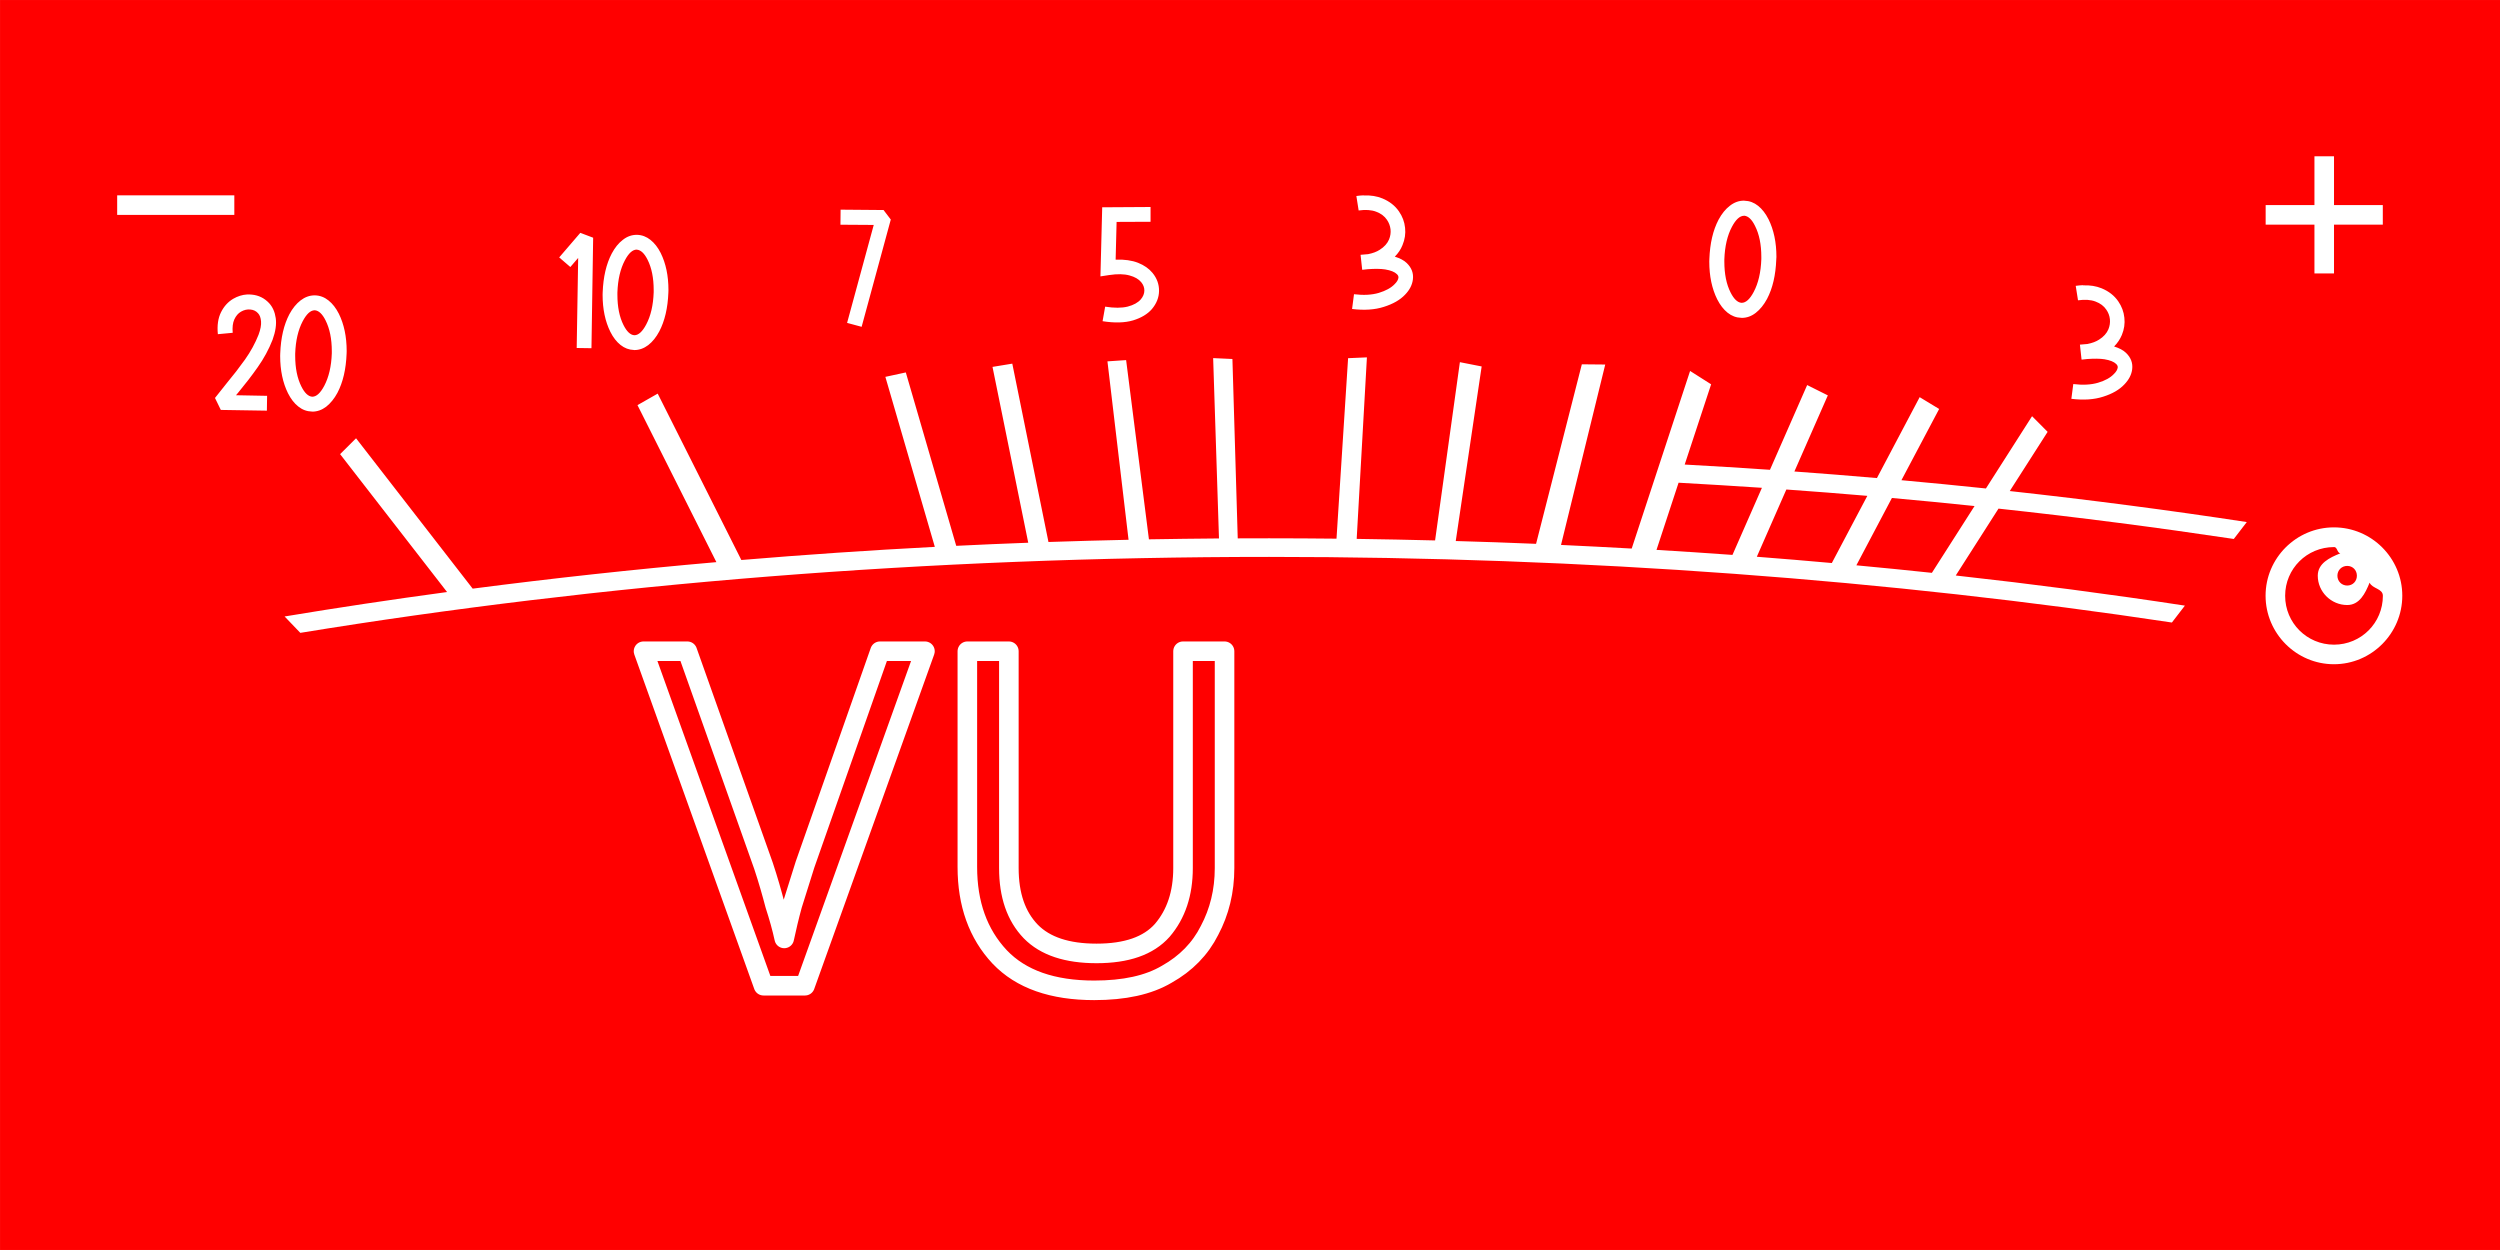
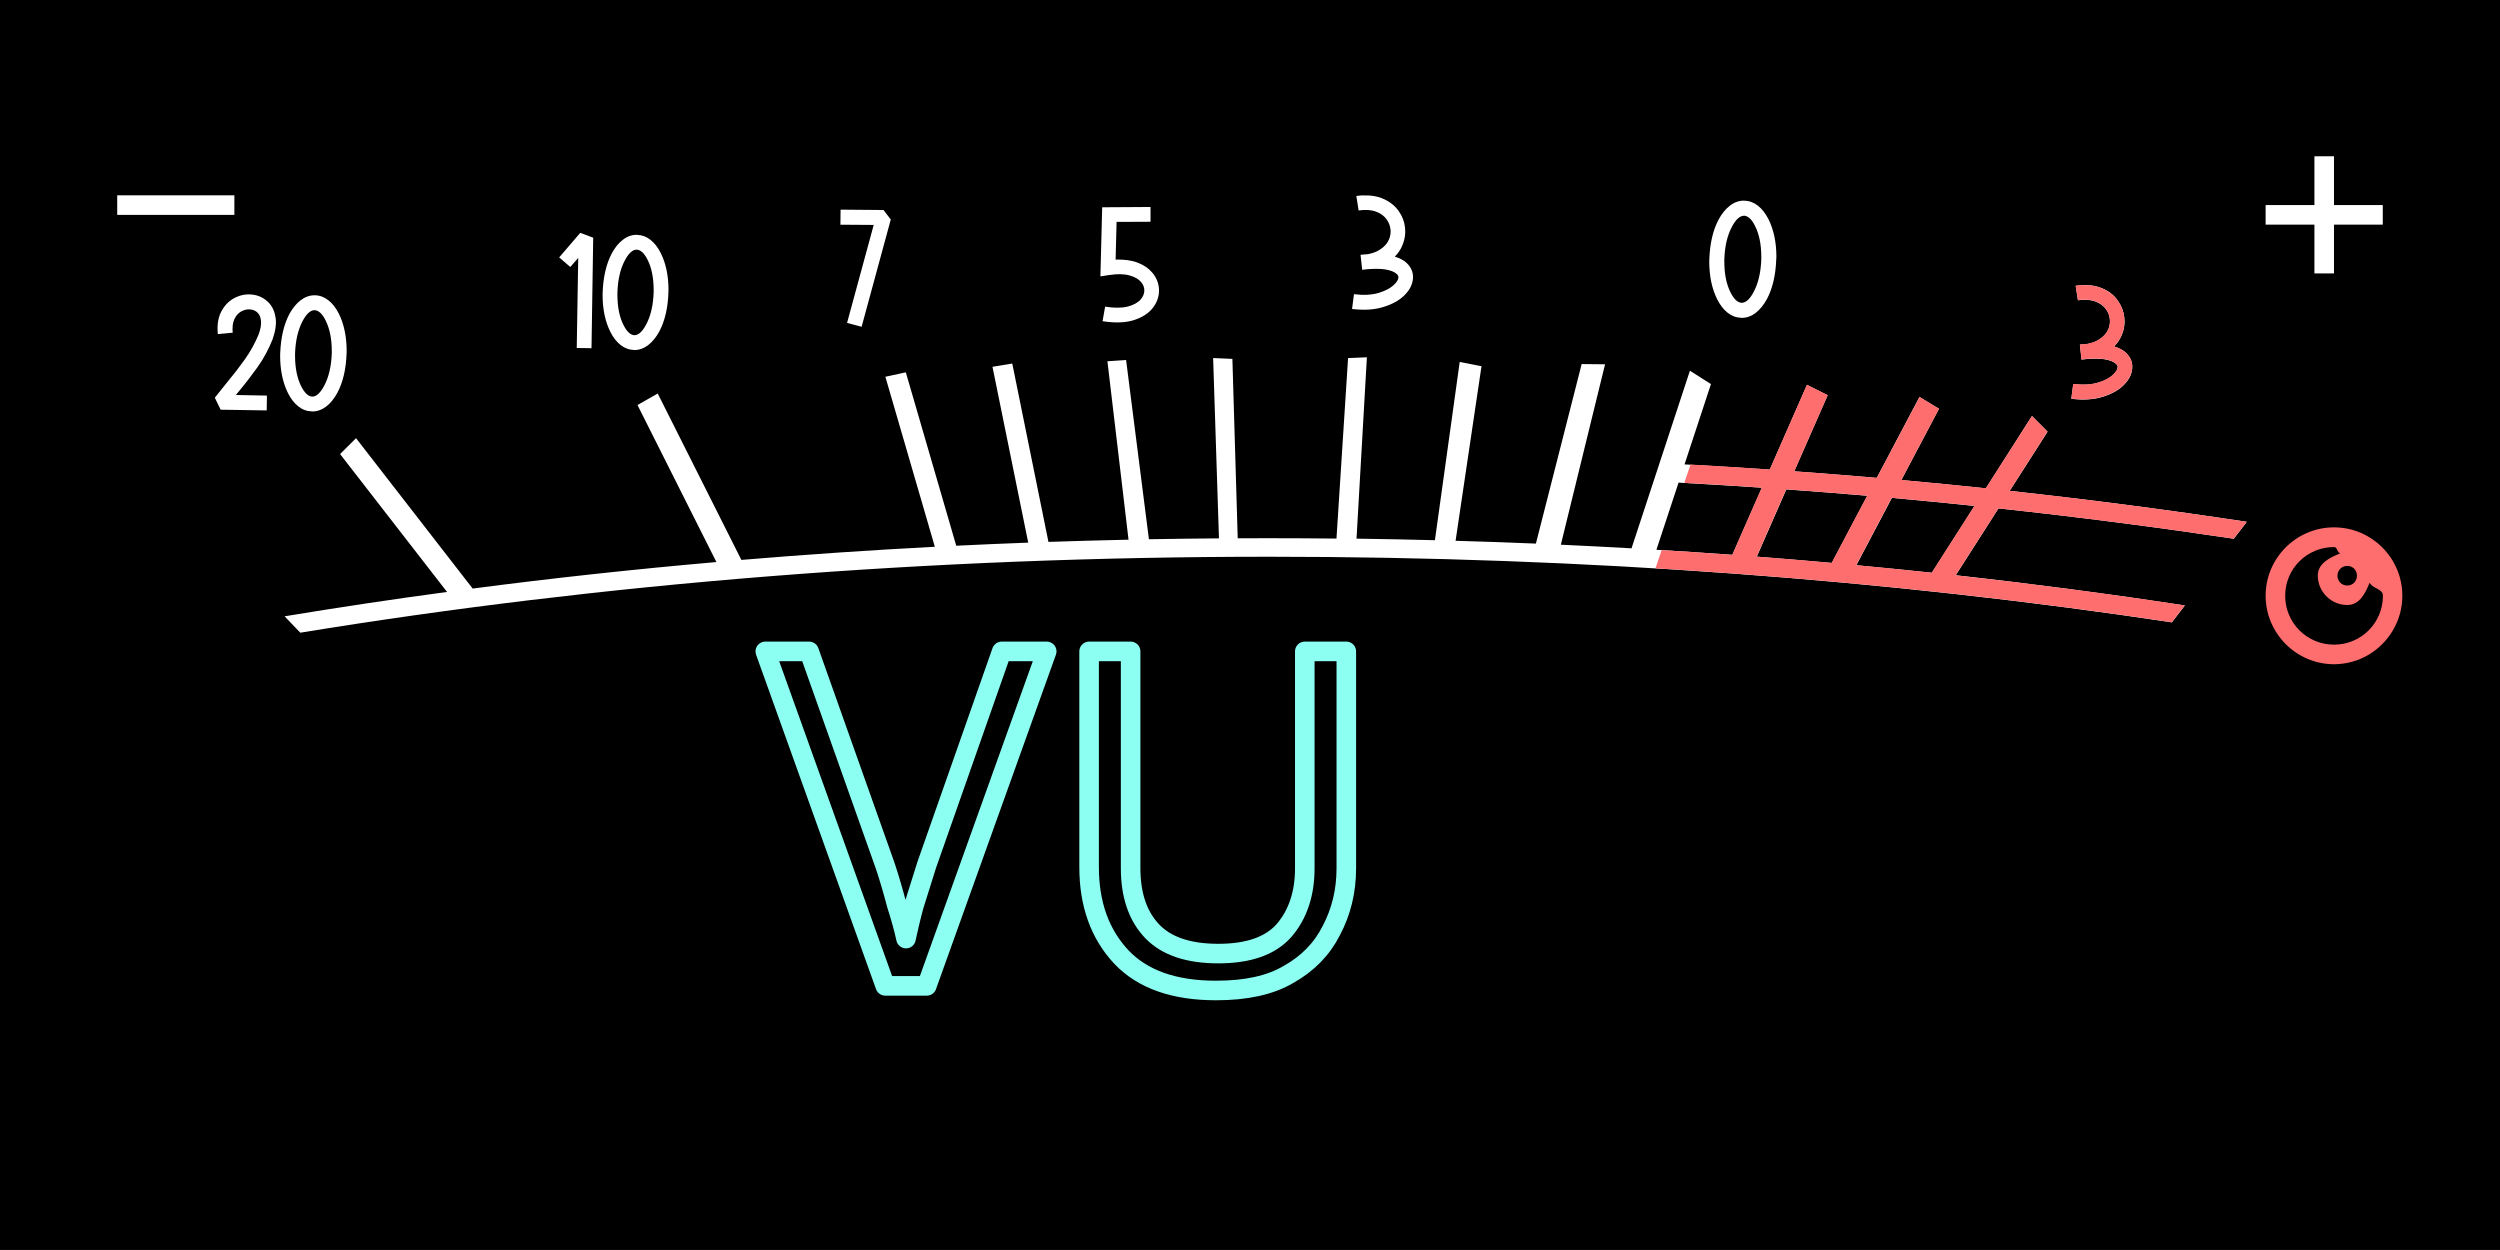
<svg xmlns="http://www.w3.org/2000/svg" width="33.867mm" height="16.933mm" viewBox="0 0 33.867 16.933" version="1.1" id="svg1" xml:space="preserve">
  <defs id="defs1" />
-   <g id="layer1" transform="translate(99.19033,176.5252)">
-     <rect style="fill:#ff0000;fill-opacity:1;stroke:none;stroke-width:0.529;stroke-linejoin:round;stroke-miterlimit:0;stroke-opacity:0.635" id="rect2" width="33.867" height="16.933" x="-99.19" y="-176.525" />
-     <rect style="fill:#ffffff;fill-opacity:1;stroke:none;stroke-width:0.529;stroke-linejoin:round;stroke-miterlimit:0;stroke-opacity:0.635" id="rect1" width="1.587" height="0.265" x="-97.603" y="-173.879" />
-     <path id="rect3" style="fill:#ffffff;fill-opacity:1;stroke:none;stroke-width:0.529;stroke-linejoin:round;stroke-miterlimit:0;stroke-opacity:0.635" d="m -67.837,-174.408 v 0.661 h -0.661 v 0.265 h 0.661 v 0.661 h 0.265 v -0.661 h 0.661 v -0.265 h -0.661 v -0.661 z" />
-     <path id="text4" style="font-size:70.556px;line-height:1.1;font-family:Moomycraft;-inkscape-font-specification:'Moomycraft, Normal';text-align:center;letter-spacing:0px;text-anchor:middle;fill:#ffffff;stroke-width:0.016;stroke-linejoin:round;stroke-miterlimit:0;stroke-opacity:0.635" d="m -80.717,-173.879 c -0.032,0.001 -0.065,0.004 -0.099,0.009 l 0.031,0.196 c 0.094,-0.013 0.173,-0.008 0.238,0.017 0.064,0.024 0.113,0.061 0.145,0.109 0.027,0.039 0.043,0.082 0.049,0.129 0.005,0.047 -0.002,0.093 -0.02,0.137 -0.023,0.055 -0.065,0.102 -0.127,0.141 -0.042,0.027 -0.093,0.046 -0.153,0.058 v 5.2e-4 c -0.034,0.002 -0.069,0.005 -0.106,0.009 l 0.022,0.202 h 0.003 v 0.001 c 0.025,-0.002 0.05,-0.005 0.074,-0.008 0.095,-0.007 0.173,-0.006 0.234,0.003 0.076,0.013 0.129,0.034 0.159,0.064 0.016,0.015 0.023,0.031 0.021,0.049 -0.004,0.027 -0.02,0.056 -0.051,0.086 -0.048,0.051 -0.12,0.09 -0.215,0.119 -0.095,0.028 -0.207,0.034 -0.336,0.018 l -0.026,0.2 c 0.164,0.02 0.308,0.011 0.431,-0.029 0.124,-0.039 0.22,-0.094 0.287,-0.165 0.062,-0.064 0.097,-0.133 0.106,-0.207 0.01,-0.083 -0.017,-0.157 -0.083,-0.221 -0.038,-0.037 -0.092,-0.065 -0.162,-0.087 0.046,-0.046 0.081,-0.098 0.104,-0.156 0.032,-0.077 0.044,-0.155 0.035,-0.235 -0.008,-0.08 -0.036,-0.154 -0.083,-0.222 -0.053,-0.077 -0.128,-0.136 -0.225,-0.176 -0.073,-0.03 -0.157,-0.044 -0.252,-0.04 z m 5.152,0.072 c -0.069,0 -0.132,0.023 -0.191,0.069 -0.059,0.045 -0.11,0.108 -0.153,0.188 -0.076,0.144 -0.117,0.322 -0.125,0.535 l -0.001,0.034 c 0,0.197 0.036,0.367 0.107,0.51 0.039,0.077 0.086,0.138 0.141,0.182 0.055,0.044 0.116,0.067 0.183,0.069 h 0.004 10e-4 0.001 v 5.1e-4 h -5.17e-4 v 5.2e-4 h 0.002 c 0.069,0 0.132,-0.022 0.191,-0.068 0.059,-0.046 0.11,-0.109 0.153,-0.189 0.076,-0.144 0.117,-0.322 0.125,-0.535 l 0.002,-0.034 c 0,-0.197 -0.036,-0.367 -0.107,-0.51 -0.039,-0.077 -0.086,-0.138 -0.141,-0.182 -0.055,-0.044 -0.116,-0.067 -0.183,-0.069 h -0.003 -0.002 v -0.001 z m -8.039,0.086 -0.655,0.004 -0.024,0.936 0.118,-0.018 c 0.111,-0.017 0.203,-0.015 0.275,0.005 0.072,0.019 0.125,0.05 0.159,0.091 0.029,0.035 0.044,0.074 0.043,0.115 -6.93e-4,0.042 -0.017,0.081 -0.048,0.118 -0.038,0.044 -0.097,0.077 -0.177,0.098 -0.08,0.02 -0.182,0.021 -0.306,0.001 l -0.035,0.197 c 0.164,0.026 0.302,0.022 0.413,-0.011 0.111,-0.034 0.196,-0.085 0.255,-0.153 0.063,-0.075 0.096,-0.157 0.097,-0.246 0.001,-0.089 -0.028,-0.171 -0.089,-0.245 -0.047,-0.057 -0.112,-0.103 -0.195,-0.136 -0.084,-0.033 -0.185,-0.047 -0.304,-0.043 l 0.013,-0.511 0.46,-0.002 z m -4.199,0.036 -0.002,0.204 0.451,0.003 -0.361,1.327 0.197,0.053 0.395,-1.453 -0.098,-0.129 z m 12.237,0.082 h 10e-4 0.003 0.001 c 0.054,0.005 0.103,0.051 0.146,0.139 0.057,0.112 0.085,0.252 0.085,0.419 v 0.025 0.005 c -0.006,0.179 -0.041,0.327 -0.103,0.444 -0.052,0.099 -0.107,0.148 -0.163,0.148 h -0.002 c -3.33e-4,-3e-5 -7.01e-4,3e-5 -0.001,0 h -0.001 c -0.053,-0.005 -0.102,-0.052 -0.146,-0.139 -0.057,-0.112 -0.085,-0.252 -0.085,-0.419 v -0.024 -0.005 c 0.006,-0.179 0.041,-0.327 0.103,-0.443 0.052,-0.098 0.106,-0.148 0.162,-0.149 z m -15.763,0.232 -0.286,0.333 0.151,0.13 0.106,-0.123 -0.02,1.22 0.2,0.003 0.023,-1.497 z m 0.764,0.027 c -0.067,0 -0.13,0.022 -0.188,0.068 -0.058,0.044 -0.108,0.106 -0.15,0.185 -0.074,0.141 -0.115,0.316 -0.123,0.526 l -10e-4,0.033 c 0,0.194 0.035,0.361 0.105,0.502 0.038,0.076 0.084,0.135 0.138,0.178 0.054,0.043 0.115,0.066 0.181,0.068 h 0.003 10e-4 5.17e-4 v 5.2e-4 h -5.17e-4 v 5.2e-4 h 0.002 c 0.067,0 0.13,-0.023 0.188,-0.067 0.058,-0.045 0.108,-0.107 0.15,-0.186 0.074,-0.141 0.115,-0.316 0.123,-0.526 l 10e-4,-0.034 c 0,-0.194 -0.035,-0.361 -0.105,-0.502 -0.038,-0.076 -0.085,-0.135 -0.139,-0.178 -0.054,-0.043 -0.114,-0.066 -0.18,-0.068 h -0.003 -0.002 v -0.001 z m -10e-4,0.201 h 10e-4 0.003 c 0.053,0.005 0.101,0.05 0.144,0.136 0.056,0.111 0.083,0.248 0.083,0.412 v 0.024 0.005 c -0.006,0.176 -0.04,0.321 -0.101,0.436 -0.051,0.097 -0.105,0.146 -0.16,0.146 h -5.17e-4 -0.002 c -0.053,-0.004 -0.101,-0.05 -0.145,-0.137 -0.056,-0.111 -0.083,-0.248 -0.083,-0.412 v -0.024 -0.005 c 0.006,-0.176 0.04,-0.321 0.101,-0.436 0.051,-0.097 0.104,-0.145 0.16,-0.146 z m 19.595,0.481 c -0.032,0.001 -0.065,0.004 -0.1,0.009 l 0.031,0.196 c 0.094,-0.013 0.173,-0.008 0.238,0.017 0.064,0.024 0.113,0.061 0.145,0.109 0.027,0.039 0.044,0.082 0.049,0.129 0.005,0.047 -0.002,0.093 -0.02,0.137 -0.023,0.055 -0.065,0.102 -0.127,0.141 -0.042,0.027 -0.093,0.046 -0.154,0.058 v 5.2e-4 c -0.034,0.002 -0.069,0.005 -0.105,0.009 l 0.022,0.202 h 0.003 v 10e-4 c 0.025,-0.002 0.049,-0.005 0.073,-0.008 0.095,-0.007 0.173,-0.006 0.234,0.003 0.076,0.013 0.129,0.034 0.159,0.064 0.016,0.015 0.023,0.031 0.021,0.049 -0.004,0.027 -0.02,0.056 -0.051,0.086 -0.048,0.051 -0.12,0.091 -0.215,0.119 -0.095,0.028 -0.207,0.034 -0.336,0.018 l -0.026,0.2 c 0.164,0.02 0.308,0.011 0.431,-0.029 0.124,-0.039 0.219,-0.094 0.286,-0.165 0.062,-0.064 0.098,-0.133 0.107,-0.207 0.01,-0.083 -0.017,-0.157 -0.083,-0.221 -0.038,-0.037 -0.092,-0.065 -0.162,-0.087 0.046,-0.046 0.081,-0.099 0.105,-0.156 0.032,-0.077 0.043,-0.155 0.034,-0.234 -0.008,-0.08 -0.036,-0.154 -0.083,-0.222 -0.053,-0.077 -0.128,-0.136 -0.225,-0.176 -0.073,-0.03 -0.157,-0.044 -0.252,-0.04 z m -24.873,0.126 c -0.065,0.004 -0.128,0.024 -0.188,0.059 -0.069,0.041 -0.124,0.101 -0.164,0.181 -0.04,0.08 -0.055,0.18 -0.043,0.298 l 0.201,-0.019 c -0.006,-0.074 6.45e-4,-0.134 0.022,-0.181 0.022,-0.048 0.052,-0.083 0.09,-0.105 0.042,-0.024 0.085,-0.034 0.129,-0.029 0.041,0.004 0.075,0.02 0.102,0.05 0.024,0.025 0.037,0.062 0.041,0.111 0.004,0.048 -0.007,0.109 -0.034,0.181 -0.045,0.114 -0.106,0.226 -0.183,0.335 -0.077,0.108 -0.159,0.214 -0.245,0.317 -0.058,0.072 -0.112,0.14 -0.162,0.204 l 0.079,0.162 0.624,0.01 0.003,-0.201 -0.421,-0.008 c 0.011,-0.014 0.022,-0.028 0.034,-0.041 0.091,-0.11 0.178,-0.222 0.26,-0.339 0.083,-0.117 0.15,-0.241 0.201,-0.371 0.041,-0.113 0.055,-0.211 0.043,-0.294 -0.012,-0.084 -0.042,-0.151 -0.09,-0.203 -0.064,-0.068 -0.141,-0.106 -0.233,-0.115 -0.022,-0.002 -0.044,-0.003 -0.066,-0.002 z m 0.916,0.012 c -0.068,0 -0.131,0.023 -0.19,0.068 -0.058,0.045 -0.109,0.107 -0.152,0.187 -0.075,0.143 -0.116,0.319 -0.124,0.531 l -0.001,0.034 c 0,0.196 0.036,0.365 0.106,0.506 0.039,0.077 0.085,0.137 0.14,0.18 0.055,0.044 0.115,0.066 0.182,0.068 h 0.003 10e-4 0.001 v 5.2e-4 5.2e-4 h 0.001 c 0.068,0 0.131,-0.022 0.19,-0.067 0.058,-0.046 0.109,-0.108 0.152,-0.188 0.075,-0.143 0.116,-0.319 0.124,-0.531 l 0.001,-0.034 c 0,-0.196 -0.036,-0.365 -0.106,-0.506 -0.039,-0.077 -0.085,-0.136 -0.14,-0.18 -0.055,-0.044 -0.115,-0.067 -0.182,-0.069 h -0.003 -0.003 v -5.2e-4 z m -10e-4,0.202 h 5.17e-4 5.17e-4 0.002 0.001 5.17e-4 c 0.053,0.005 0.102,0.051 0.145,0.138 0.056,0.112 0.084,0.25 0.084,0.416 v 0.024 0.005 c -0.006,0.178 -0.041,0.324 -0.102,0.44 -0.052,0.098 -0.106,0.148 -0.162,0.148 h -0.002 c -0.053,-0.004 -0.102,-0.05 -0.146,-0.138 -0.056,-0.112 -0.084,-0.25 -0.084,-0.416 v -0.024 -0.005 c 0.006,-0.178 0.041,-0.324 0.102,-0.44 0.052,-0.098 0.105,-0.147 0.161,-0.148 z m 14.256,0.638 -0.255,0.011 -0.157,2.445 c -0.303,-0.003 -0.607,-0.005 -0.912,-0.005 -0.142,0 -0.284,3.5e-4 -0.426,0.001 l -0.072,-2.43 -0.261,-0.012 0.079,2.443 c -0.317,0.002 -0.634,0.007 -0.949,0.012 l -0.309,-2.428 -0.253,0.017 0.286,2.417 c -0.363,0.008 -0.725,0.018 -1.085,0.03 l -0.49,-2.416 -0.268,0.044 0.484,2.382 c -0.326,0.012 -0.651,0.026 -0.975,0.042 h -5.16e-4 l -0.683,-2.349 -0.277,0.06 0.67,2.303 c -0.884,0.046 -1.758,0.106 -2.621,0.178 l -1.133,-2.254 -0.274,0.156 1.069,2.127 c -1.121,0.098 -2.222,0.219 -3.301,0.359 h -5.17e-4 l -1.58,-2.037 -0.216,0.215 1.449,1.868 c -0.745,0.101 -1.479,0.211 -2.201,0.331 l 0.213,0.222 c 4.06,-0.664 8.489,-1.029 13.125,-1.029 4.297,0 8.417,0.314 12.229,0.889 l 0.176,-0.229 c -1.014,-0.155 -2.049,-0.291 -3.104,-0.408 l 0.579,-0.906 h 5.16e-4 c 1.083,0.117 2.146,0.255 3.187,0.411 l 0.176,-0.229 c -1.048,-0.16 -2.119,-0.3 -3.211,-0.42 l 0.513,-0.802 -0.211,-0.212 -0.625,0.979 h -5.17e-4 c -0.379,-0.04 -0.76,-0.077 -1.144,-0.112 l 0.511,-0.965 -0.264,-0.16 -0.579,1.096 c -0.371,-0.032 -0.743,-0.062 -1.118,-0.089 l 0.453,-1.031 -0.28,-0.14 -0.504,1.148 c -0.383,-0.026 -0.768,-0.05 -1.155,-0.071 l 0.358,-1.087 -0.285,-0.181 -0.791,2.406 h -5.16e-4 c -0.318,-0.018 -0.637,-0.034 -0.957,-0.049 l 0.599,-2.444 -0.317,-0.003 -0.62,2.432 c -0.361,-0.015 -0.724,-0.028 -1.088,-0.038 l 0.351,-2.365 -0.295,-0.058 -0.336,2.415 c -0.353,-0.009 -0.707,-0.016 -1.062,-0.021 z m 4.222,1.698 c 0.378,0.021 0.754,0.044 1.129,0.069 l -0.399,0.909 c -0.341,-0.025 -0.684,-0.047 -1.029,-0.068 z m 1.46,0.092 c 0.368,0.026 0.733,0.055 1.097,0.086 l -0.481,0.91 c -0.337,-0.03 -0.676,-0.059 -1.016,-0.085 z m 1.43,0.115 h 5.17e-4 c 0.375,0.034 0.749,0.07 1.119,0.109 l -0.578,0.905 c -0.339,-0.036 -0.68,-0.07 -1.023,-0.102 z m -8.435,15.199 a 0.132,0.132 0 0 0 -0.132,0.132 0.132,0.132 0 0 0 0.132,0.132 0.132,0.132 0 0 0 0.132,-0.132 0.132,0.132 0 0 0 -0.132,-0.132 z" />
-     <path style="baseline-shift:baseline;display:inline;overflow:visible;vector-effect:none;fill:#ffffff;fill-opacity:1;stroke-width:1;stroke-linejoin:round;stroke-miterlimit:0;enable-background:accumulate;stop-color:#000000" d="m -67.573,-169.381 c -0.51,0 -0.926,0.416 -0.926,0.926 0,0.51 0.416,0.928 0.926,0.928 0.51,0 0.926,-0.418 0.926,-0.928 0,-0.51 -0.416,-0.926 -0.926,-0.926 z m 0,0.266 c 0.048,0 0.041,0.076 0.086,0.086 -0.147,0.059 -0.305,0.136 -0.305,0.303 -6e-6,0.218 0.181,0.397 0.399,0.397 0.166,-1e-5 0.244,-0.156 0.303,-0.303 0.039,0.084 0.18,0.079 0.18,0.178 0,0.367 -0.295,0.662 -0.662,0.662 -0.367,0 -0.662,-0.295 -0.662,-0.662 -10e-7,-0.367 0.295,-0.66 0.662,-0.66 z m 0.18,0.256 c 0.075,0 0.131,0.058 0.131,0.133 2e-6,0.075 -0.056,0.133 -0.131,0.133 -0.075,0 -0.133,-0.058 -0.133,-0.133 10e-7,-0.075 0.058,-0.133 0.133,-0.133 z" id="path29" />
-     <text xml:space="preserve" style="font-style:normal;font-variant:normal;font-weight:normal;font-stretch:normal;font-size:6.35px;line-height:1.1;font-family:NATS;-inkscape-font-specification:NATS;text-align:center;letter-spacing:0px;writing-mode:lr-tb;direction:ltr;text-anchor:middle;fill:none;fill-opacity:1;stroke:#ffffff;stroke-width:0.265;stroke-linejoin:round;stroke-miterlimit:0;stroke-dasharray:none;stroke-opacity:1" x="-82.12" y="-163.172" id="text29">
-       <tspan id="tspan29" style="font-style:normal;font-variant:normal;font-weight:normal;font-stretch:normal;font-size:6.35px;font-family:NATS;-inkscape-font-specification:NATS;fill:none;stroke:#ffffff;stroke-width:0.265;stroke-opacity:1" x="-82.12" y="-163.172">VU</tspan>
-     </text>
-   </g>
+   <rect style="fill:#000000;fill-opacity:1;stroke:none;stroke-width:0.529;stroke-linejoin:round;stroke-miterlimit:0;stroke-opacity:0.635" id="rect2" width="33.867" height="16.933" x="4.9462892e-07" y="-1.743164e-06" />
+   <rect style="fill:#ffffff;fill-opacity:1;stroke:none;stroke-width:0.529;stroke-linejoin:round;stroke-miterlimit:0;stroke-opacity:0.635" id="rect1" width="1.587" height="0.265" x="1.588" y="2.646" />
+   <path id="rect3" style="fill:#ffffff;fill-opacity:1;stroke:none;stroke-width:0.529;stroke-linejoin:round;stroke-miterlimit:0;stroke-opacity:0.635" d="m 31.353,2.117 v 0.661 h -0.661 v 0.265 h 0.661 v 0.661 h 0.265 V 3.043 h 0.661 V 2.778 H 31.618 V 2.117 Z" />
+   <path id="text4" style="font-size:70.556px;line-height:1.1;font-family:Moomycraft;-inkscape-font-specification:'Moomycraft, Normal';text-align:center;letter-spacing:0px;text-anchor:middle;fill:#ffffff;stroke-width:0.016;stroke-linejoin:round;stroke-miterlimit:0;stroke-opacity:0.635" d="m 18.473,2.646 c -0.032,10e-4 -0.065,0.004 -0.099,0.009 l 0.031,0.196 c 0.094,-0.013 0.173,-0.008 0.238,0.017 0.064,0.024 0.113,0.061 0.145,0.109 0.027,0.039 0.043,0.082 0.049,0.129 0.005,0.047 -0.002,0.093 -0.02,0.137 -0.023,0.055 -0.065,0.102 -0.127,0.141 -0.042,0.027 -0.093,0.046 -0.153,0.058 v 5.2e-4 c -0.034,0.002 -0.069,0.005 -0.106,0.009 l 0.022,0.202 h 0.003 v 10e-4 c 0.025,-0.002 0.05,-0.005 0.074,-0.008 0.095,-0.007 0.173,-0.006 0.234,0.003 0.076,0.013 0.129,0.034 0.159,0.064 0.016,0.015 0.023,0.031 0.021,0.049 -0.004,0.027 -0.02,0.056 -0.051,0.086 -0.048,0.051 -0.12,0.09 -0.215,0.119 -0.095,0.028 -0.207,0.034 -0.336,0.018 l -0.026,0.2 c 0.164,0.02 0.308,0.011 0.431,-0.029 0.124,-0.039 0.22,-0.094 0.287,-0.165 0.062,-0.064 0.097,-0.133 0.106,-0.207 0.01,-0.083 -0.017,-0.157 -0.083,-0.221 -0.038,-0.037 -0.092,-0.065 -0.162,-0.087 0.046,-0.046 0.081,-0.098 0.104,-0.156 0.032,-0.077 0.044,-0.155 0.035,-0.235 -0.008,-0.08 -0.036,-0.154 -0.083,-0.222 -0.053,-0.077 -0.128,-0.136 -0.225,-0.176 -0.073,-0.03 -0.157,-0.044 -0.252,-0.04 z m 5.152,0.072 c -0.069,0 -0.132,0.023 -0.191,0.069 -0.059,0.045 -0.11,0.108 -0.153,0.188 -0.076,0.144 -0.117,0.322 -0.125,0.535 l -0.001,0.034 c 0,0.197 0.036,0.367 0.107,0.51 0.039,0.077 0.086,0.138 0.141,0.182 0.055,0.044 0.116,0.067 0.183,0.069 h 0.004 0.001 10e-4 v 5.1e-4 h -5.17e-4 v 5.2e-4 h 0.002 c 0.069,0 0.132,-0.022 0.191,-0.068 0.059,-0.046 0.11,-0.109 0.153,-0.189 0.076,-0.144 0.117,-0.322 0.125,-0.535 l 0.002,-0.034 c 0,-0.197 -0.036,-0.367 -0.107,-0.51 -0.039,-0.077 -0.086,-0.138 -0.141,-0.182 -0.055,-0.044 -0.116,-0.067 -0.183,-0.069 h -0.003 -0.002 v -10e-4 z m -8.039,0.086 -0.655,0.004 -0.024,0.936 0.118,-0.018 c 0.111,-0.017 0.203,-0.015 0.275,0.005 0.072,0.019 0.125,0.05 0.159,0.091 0.029,0.035 0.044,0.074 0.043,0.115 -6.93e-4,0.042 -0.017,0.081 -0.048,0.118 -0.038,0.044 -0.097,0.077 -0.177,0.098 -0.08,0.02 -0.182,0.021 -0.306,0.001 l -0.035,0.197 c 0.164,0.026 0.302,0.022 0.413,-0.011 0.111,-0.034 0.196,-0.085 0.255,-0.153 0.063,-0.075 0.096,-0.157 0.097,-0.246 0.001,-0.089 -0.028,-0.171 -0.089,-0.245 -0.047,-0.057 -0.112,-0.103 -0.195,-0.136 -0.084,-0.033 -0.185,-0.047 -0.304,-0.043 l 0.013,-0.511 0.46,-0.002 z m -4.199,0.036 -0.002,0.204 0.451,0.003 -0.361,1.327 0.197,0.053 0.395,-1.453 -0.098,-0.129 z m 12.237,0.082 h 0.001 0.003 10e-4 c 0.054,0.005 0.103,0.051 0.146,0.139 0.057,0.112 0.085,0.252 0.085,0.419 v 0.025 0.005 c -0.006,0.179 -0.041,0.327 -0.103,0.444 -0.052,0.099 -0.107,0.148 -0.163,0.148 h -0.002 c -3.33e-4,-3e-5 -7.01e-4,3e-5 -0.001,0 h -0.001 c -0.053,-0.005 -0.102,-0.052 -0.146,-0.139 -0.057,-0.112 -0.085,-0.252 -0.085,-0.419 v -0.024 -0.005 c 0.006,-0.179 0.041,-0.327 0.103,-0.443 0.052,-0.098 0.106,-0.148 0.162,-0.149 z M 7.861,3.154 7.575,3.487 7.726,3.617 7.833,3.494 7.813,4.714 8.013,4.717 8.036,3.22 Z m 0.764,0.027 c -0.067,0 -0.13,0.022 -0.188,0.068 -0.058,0.044 -0.108,0.106 -0.15,0.185 -0.074,0.141 -0.115,0.316 -0.123,0.526 l -10e-4,0.033 c 0,0.194 0.035,0.361 0.105,0.502 0.038,0.076 0.084,0.135 0.138,0.178 0.054,0.043 0.115,0.066 0.181,0.068 h 0.003 0.001 5.17e-4 v 5.2e-4 h -5.17e-4 v 5.2e-4 h 0.002 c 0.067,0 0.13,-0.023 0.188,-0.067 C 8.84,4.629 8.89,4.567 8.932,4.489 9.007,4.347 9.048,4.172 9.055,3.963 l 10e-4,-0.034 C 9.056,3.735 9.021,3.568 8.951,3.428 8.913,3.352 8.866,3.292 8.812,3.249 8.758,3.206 8.698,3.184 8.631,3.182 h -0.003 -0.002 v -0.001 z m -0.001,0.201 h 0.001 0.003 c 0.053,0.005 0.101,0.05 0.144,0.136 0.056,0.111 0.083,0.248 0.083,0.412 v 0.024 0.005 c -0.006,0.176 -0.04,0.321 -0.101,0.436 -0.051,0.097 -0.105,0.146 -0.16,0.146 h -5.17e-4 -0.002 C 8.539,4.537 8.491,4.491 8.447,4.404 8.391,4.294 8.364,4.156 8.364,3.992 v -0.024 -0.005 C 8.37,3.788 8.403,3.642 8.465,3.527 8.516,3.431 8.569,3.382 8.624,3.382 Z m 19.595,0.481 c -0.032,0.001 -0.065,0.004 -0.1,0.009 l 0.031,0.196 c 0.094,-0.013 0.173,-0.008 0.238,0.017 0.064,0.024 0.113,0.061 0.145,0.109 0.027,0.039 0.044,0.082 0.049,0.129 0.005,0.047 -0.002,0.093 -0.02,0.137 -0.023,0.055 -0.065,0.102 -0.127,0.141 -0.042,0.027 -0.093,0.046 -0.154,0.058 v 5.2e-4 c -0.034,0.002 -0.069,0.005 -0.105,0.009 l 0.022,0.202 h 0.003 v 0.001 c 0.025,-0.002 0.049,-0.005 0.073,-0.008 0.095,-0.007 0.173,-0.006 0.234,0.003 0.076,0.013 0.129,0.034 0.159,0.064 0.016,0.015 0.023,0.031 0.021,0.049 -0.004,0.027 -0.02,0.056 -0.051,0.086 -0.048,0.051 -0.12,0.091 -0.215,0.119 -0.095,0.028 -0.207,0.034 -0.336,0.018 l -0.026,0.2 c 0.164,0.02 0.308,0.011 0.431,-0.029 0.124,-0.039 0.219,-0.094 0.286,-0.165 0.062,-0.064 0.098,-0.133 0.107,-0.207 0.01,-0.083 -0.017,-0.157 -0.083,-0.221 -0.038,-0.037 -0.092,-0.065 -0.162,-0.087 0.046,-0.046 0.081,-0.099 0.105,-0.156 0.032,-0.077 0.043,-0.155 0.034,-0.234 -0.008,-0.08 -0.036,-0.154 -0.083,-0.222 C 28.644,4.001 28.569,3.943 28.471,3.903 28.399,3.873 28.315,3.859 28.219,3.862 Z M 3.346,3.988 c -0.065,0.004 -0.128,0.024 -0.188,0.059 -0.069,0.041 -0.124,0.101 -0.164,0.181 -0.04,0.08 -0.055,0.18 -0.043,0.298 l 0.201,-0.019 c -0.006,-0.074 6.45e-4,-0.134 0.022,-0.181 0.022,-0.048 0.052,-0.083 0.09,-0.105 0.042,-0.024 0.085,-0.034 0.129,-0.029 0.041,0.004 0.075,0.02 0.102,0.05 0.024,0.025 0.037,0.062 0.041,0.111 0.004,0.048 -0.007,0.109 -0.034,0.181 C 3.456,4.646 3.395,4.758 3.318,4.867 3.241,4.975 3.159,5.081 3.073,5.184 3.014,5.256 2.96,5.324 2.91,5.388 l 0.079,0.162 0.624,0.01 0.003,-0.201 -0.421,-0.008 c 0.011,-0.014 0.022,-0.028 0.034,-0.041 C 3.32,5.201 3.407,5.088 3.49,4.972 3.573,4.855 3.639,4.731 3.691,4.601 3.731,4.488 3.746,4.39 3.734,4.307 3.722,4.224 3.692,4.156 3.644,4.104 3.58,4.037 3.503,3.999 3.412,3.99 c -0.022,-0.002 -0.044,-0.003 -0.066,-0.002 z m 0.916,0.012 c -0.068,0 -0.131,0.023 -0.19,0.068 C 4.014,4.113 3.963,4.175 3.92,4.254 3.845,4.397 3.804,4.574 3.796,4.785 l -10e-4,0.034 c 0,0.196 0.036,0.365 0.106,0.506 0.039,0.077 0.085,0.137 0.14,0.18 0.055,0.044 0.115,0.066 0.182,0.068 h 0.003 10e-4 0.001 v 5.2e-4 5.2e-4 h 10e-4 c 0.068,0 0.131,-0.022 0.19,-0.067 C 4.478,5.462 4.528,5.399 4.571,5.32 4.646,5.177 4.688,5.001 4.695,4.789 l 0.001,-0.034 c 0,-0.196 -0.036,-0.365 -0.106,-0.506 C 4.551,4.172 4.505,4.112 4.45,4.069 4.395,4.025 4.335,4.002 4.268,4 h -0.003 -0.003 v -5.2e-4 z m -10e-4,0.202 h 5.17e-4 5.17e-4 0.002 10e-4 5.17e-4 c 0.053,0.005 0.102,0.051 0.145,0.138 0.056,0.112 0.084,0.25 0.084,0.416 V 4.78 4.785 C 4.488,4.963 4.454,5.109 4.392,5.225 4.34,5.323 4.286,5.373 4.23,5.373 h -0.002 C 4.174,5.369 4.126,5.322 4.081,5.235 4.025,5.123 3.997,4.984 3.997,4.819 v -0.024 -0.005 c 0.006,-0.178 0.041,-0.324 0.102,-0.44 0.052,-0.098 0.105,-0.147 0.161,-0.148 z m 14.256,0.638 -0.255,0.011 -0.157,2.445 c -0.303,-0.003 -0.607,-0.005 -0.912,-0.005 -0.142,0 -0.284,3.5e-4 -0.426,10e-4 l -0.072,-2.43 -0.261,-0.012 0.079,2.443 c -0.317,0.002 -0.634,0.007 -0.949,0.012 l -0.309,-2.428 -0.253,0.017 0.286,2.417 c -0.363,0.008 -0.725,0.018 -1.085,0.03 l -0.49,-2.416 -0.268,0.044 0.484,2.382 c -0.326,0.012 -0.651,0.026 -0.975,0.042 H 12.954 L 12.271,5.044 11.994,5.104 12.664,7.407 c -0.884,0.046 -1.758,0.106 -2.621,0.178 L 8.91,5.331 8.636,5.487 9.705,7.614 C 8.584,7.712 7.483,7.832 6.404,7.973 H 6.403 L 4.823,5.936 4.607,6.151 6.056,8.019 C 5.311,8.119 4.577,8.23 3.855,8.349 l 0.213,0.222 c 4.06,-0.664 8.489,-1.029 13.125,-1.029 4.297,0 8.417,0.314 12.229,0.889 l 0.176,-0.229 C 28.584,8.047 27.549,7.91 26.494,7.793 l 0.579,-0.906 h 5.16e-4 c 1.083,0.117 2.146,0.255 3.187,0.411 l 0.176,-0.229 C 29.388,6.91 28.316,6.769 27.225,6.65 l 0.513,-0.802 -0.211,-0.212 -0.625,0.979 h -5.17e-4 C 26.521,6.575 26.14,6.538 25.757,6.503 L 26.267,5.538 26.003,5.378 25.424,6.474 c -0.371,-0.032 -0.743,-0.062 -1.118,-0.089 l 0.453,-1.031 -0.28,-0.14 -0.504,1.148 c -0.383,-0.026 -0.768,-0.05 -1.155,-0.071 L 23.178,5.203 22.893,5.022 22.102,7.428 h -5.16e-4 c -0.318,-0.018 -0.637,-0.034 -0.957,-0.049 l 0.599,-2.444 -0.317,-0.003 -0.62,2.432 c -0.361,-0.015 -0.724,-0.028 -1.088,-0.038 l 0.351,-2.365 -0.295,-0.058 -0.336,2.415 c -0.353,-0.009 -0.707,-0.016 -1.062,-0.021 z m 4.222,1.698 c 0.378,0.021 0.754,0.044 1.129,0.069 L 23.468,7.516 C 23.127,7.491 22.784,7.469 22.439,7.448 Z M 24.199,6.63 c 0.368,0.026 0.733,0.055 1.097,0.086 l -0.481,0.91 c -0.337,-0.03 -0.676,-0.059 -1.016,-0.085 z m 1.43,0.115 h 5.17e-4 c 0.375,0.034 0.749,0.07 1.119,0.109 l -0.578,0.905 c -0.339,-0.036 -0.68,-0.07 -1.023,-0.102 z m -8.435,15.199 a 0.132,0.132 0 0 0 -0.132,0.132 0.132,0.132 0 0 0 0.132,0.132 0.132,0.132 0 0 0 0.132,-0.132 0.132,0.132 0 0 0 -0.132,-0.132 z" />
+   <path style="baseline-shift:baseline;display:inline;overflow:visible;vector-effect:none;fill:#ff6e6e;fill-opacity:1;stroke-width:1;stroke-linejoin:round;stroke-miterlimit:0;enable-background:accumulate;stop-color:#000000" d="m 31.618,7.144 c -0.51,0 -0.926,0.416 -0.926,0.926 0,0.51 0.416,0.928 0.926,0.928 0.51,0 0.926,-0.418 0.926,-0.928 0,-0.51 -0.416,-0.926 -0.926,-0.926 z m 0,0.266 c 0.048,0 0.041,0.076 0.086,0.086 -0.147,0.059 -0.305,0.136 -0.305,0.303 -6e-6,0.218 0.181,0.397 0.399,0.397 0.166,-10e-6 0.244,-0.156 0.303,-0.303 0.039,0.084 0.18,0.079 0.18,0.178 0,0.367 -0.295,0.662 -0.662,0.662 -0.367,0 -0.662,-0.295 -0.662,-0.662 -10e-7,-0.367 0.295,-0.66 0.662,-0.66 z m 0.18,0.256 c 0.075,0 0.131,0.058 0.131,0.133 2e-6,0.075 -0.056,0.133 -0.131,0.133 -0.075,0 -0.133,-0.058 -0.133,-0.133 1e-6,-0.075 0.058,-0.133 0.133,-0.133 z" id="path29" />
+   <text xml:space="preserve" style="font-style:normal;font-variant:normal;font-weight:normal;font-stretch:normal;font-size:6.35px;line-height:1.1;font-family:NATS;-inkscape-font-specification:NATS;text-align:center;letter-spacing:0px;writing-mode:lr-tb;direction:ltr;text-anchor:middle;fill:#000000;fill-opacity:1;stroke:#8dfff2;stroke-width:0.265;stroke-linejoin:round;stroke-miterlimit:0;stroke-dasharray:none;stroke-opacity:1" x="17.071" y="13.353" id="text29">
+     <tspan id="tspan29" style="font-style:normal;font-variant:normal;font-weight:normal;font-stretch:normal;font-size:6.35px;font-family:NATS;-inkscape-font-specification:NATS;fill:#000000;stroke:#8dfff2;stroke-width:0.265;stroke-opacity:1;fill-opacity:1" x="17.071" y="13.353">VU</tspan>
+   </text>
+   <path id="path2" style="font-size:70.556px;line-height:1.1;font-family:Moomycraft;-inkscape-font-specification:'Moomycraft, Normal';text-align:center;letter-spacing:0px;text-anchor:middle;fill:#ff6e6e;fill-opacity:1;stroke-width:0.016;stroke-linejoin:round;stroke-miterlimit:0;stroke-opacity:0.635" d="m 28.218,3.861 c -0.032,10e-4 -0.065,0.004 -0.1,0.009 l 0.031,0.196 c 0.094,-0.013 0.173,-0.008 0.238,0.017 0.064,0.024 0.113,0.061 0.145,0.109 0.027,0.039 0.044,0.082 0.049,0.129 0.005,0.047 -0.002,0.093 -0.02,0.137 -0.023,0.055 -0.065,0.102 -0.127,0.141 -0.042,0.027 -0.093,0.046 -0.154,0.058 v 5.17e-4 c -0.034,0.002 -0.069,0.005 -0.105,0.009 l 0.022,0.202 h 0.003 v 0.001 c 0.025,-0.002 0.049,-0.005 0.073,-0.008 0.095,-0.007 0.173,-0.006 0.234,0.003 0.076,0.013 0.129,0.034 0.159,0.064 0.016,0.015 0.023,0.031 0.021,0.049 -0.004,0.027 -0.02,0.056 -0.051,0.086 -0.048,0.051 -0.12,0.091 -0.215,0.119 -0.095,0.028 -0.207,0.033 -0.336,0.018 l -0.026,0.2 c 0.164,0.02 0.308,0.01 0.431,-0.029 0.124,-0.039 0.219,-0.094 0.286,-0.165 0.062,-0.064 0.098,-0.133 0.107,-0.207 0.01,-0.083 -0.017,-0.157 -0.083,-0.221 -0.038,-0.037 -0.092,-0.065 -0.162,-0.087 0.046,-0.046 0.081,-0.099 0.105,-0.156 0.032,-0.077 0.043,-0.155 0.034,-0.234 -0.008,-0.08 -0.036,-0.154 -0.083,-0.222 -0.053,-0.077 -0.128,-0.136 -0.225,-0.176 -0.073,-0.03 -0.157,-0.044 -0.252,-0.04 z m -3.74,1.351 -0.504,1.148 c -0.356,-0.025 -0.713,-0.047 -1.073,-0.067 l -0.084,0.248 c 0.351,0.019 0.7,0.041 1.049,0.065 l -0.399,0.91 c -0.318,-0.023 -0.637,-0.044 -0.957,-0.064 L 22.426,7.699 c 2.42,0.147 4.76,0.394 6.995,0.731 l 0.176,-0.229 c -1.014,-0.155 -2.049,-0.291 -3.104,-0.408 l 0.579,-0.906 h 5.17e-4 c 1.083,0.117 2.146,0.255 3.187,0.411 l 0.176,-0.229 c -1.048,-0.16 -2.119,-0.3 -3.211,-0.42 l 0.513,-0.802 -0.211,-0.212 -0.625,0.979 h -5.18e-4 c -0.379,-0.04 -0.76,-0.077 -1.144,-0.112 l 0.511,-0.965 -0.264,-0.16 -0.579,1.096 c -0.371,-0.032 -0.743,-0.062 -1.118,-0.089 l 0.453,-1.031 z m -0.281,1.417 c 0.368,0.026 0.733,0.055 1.097,0.086 l -0.481,0.91 c -0.337,-0.03 -0.676,-0.059 -1.016,-0.085 z m 1.43,0.115 h 5.17e-4 c 0.375,0.034 0.749,0.07 1.119,0.109 l -0.578,0.905 c -0.339,-0.036 -0.68,-0.07 -1.023,-0.102 z" />
</svg>
